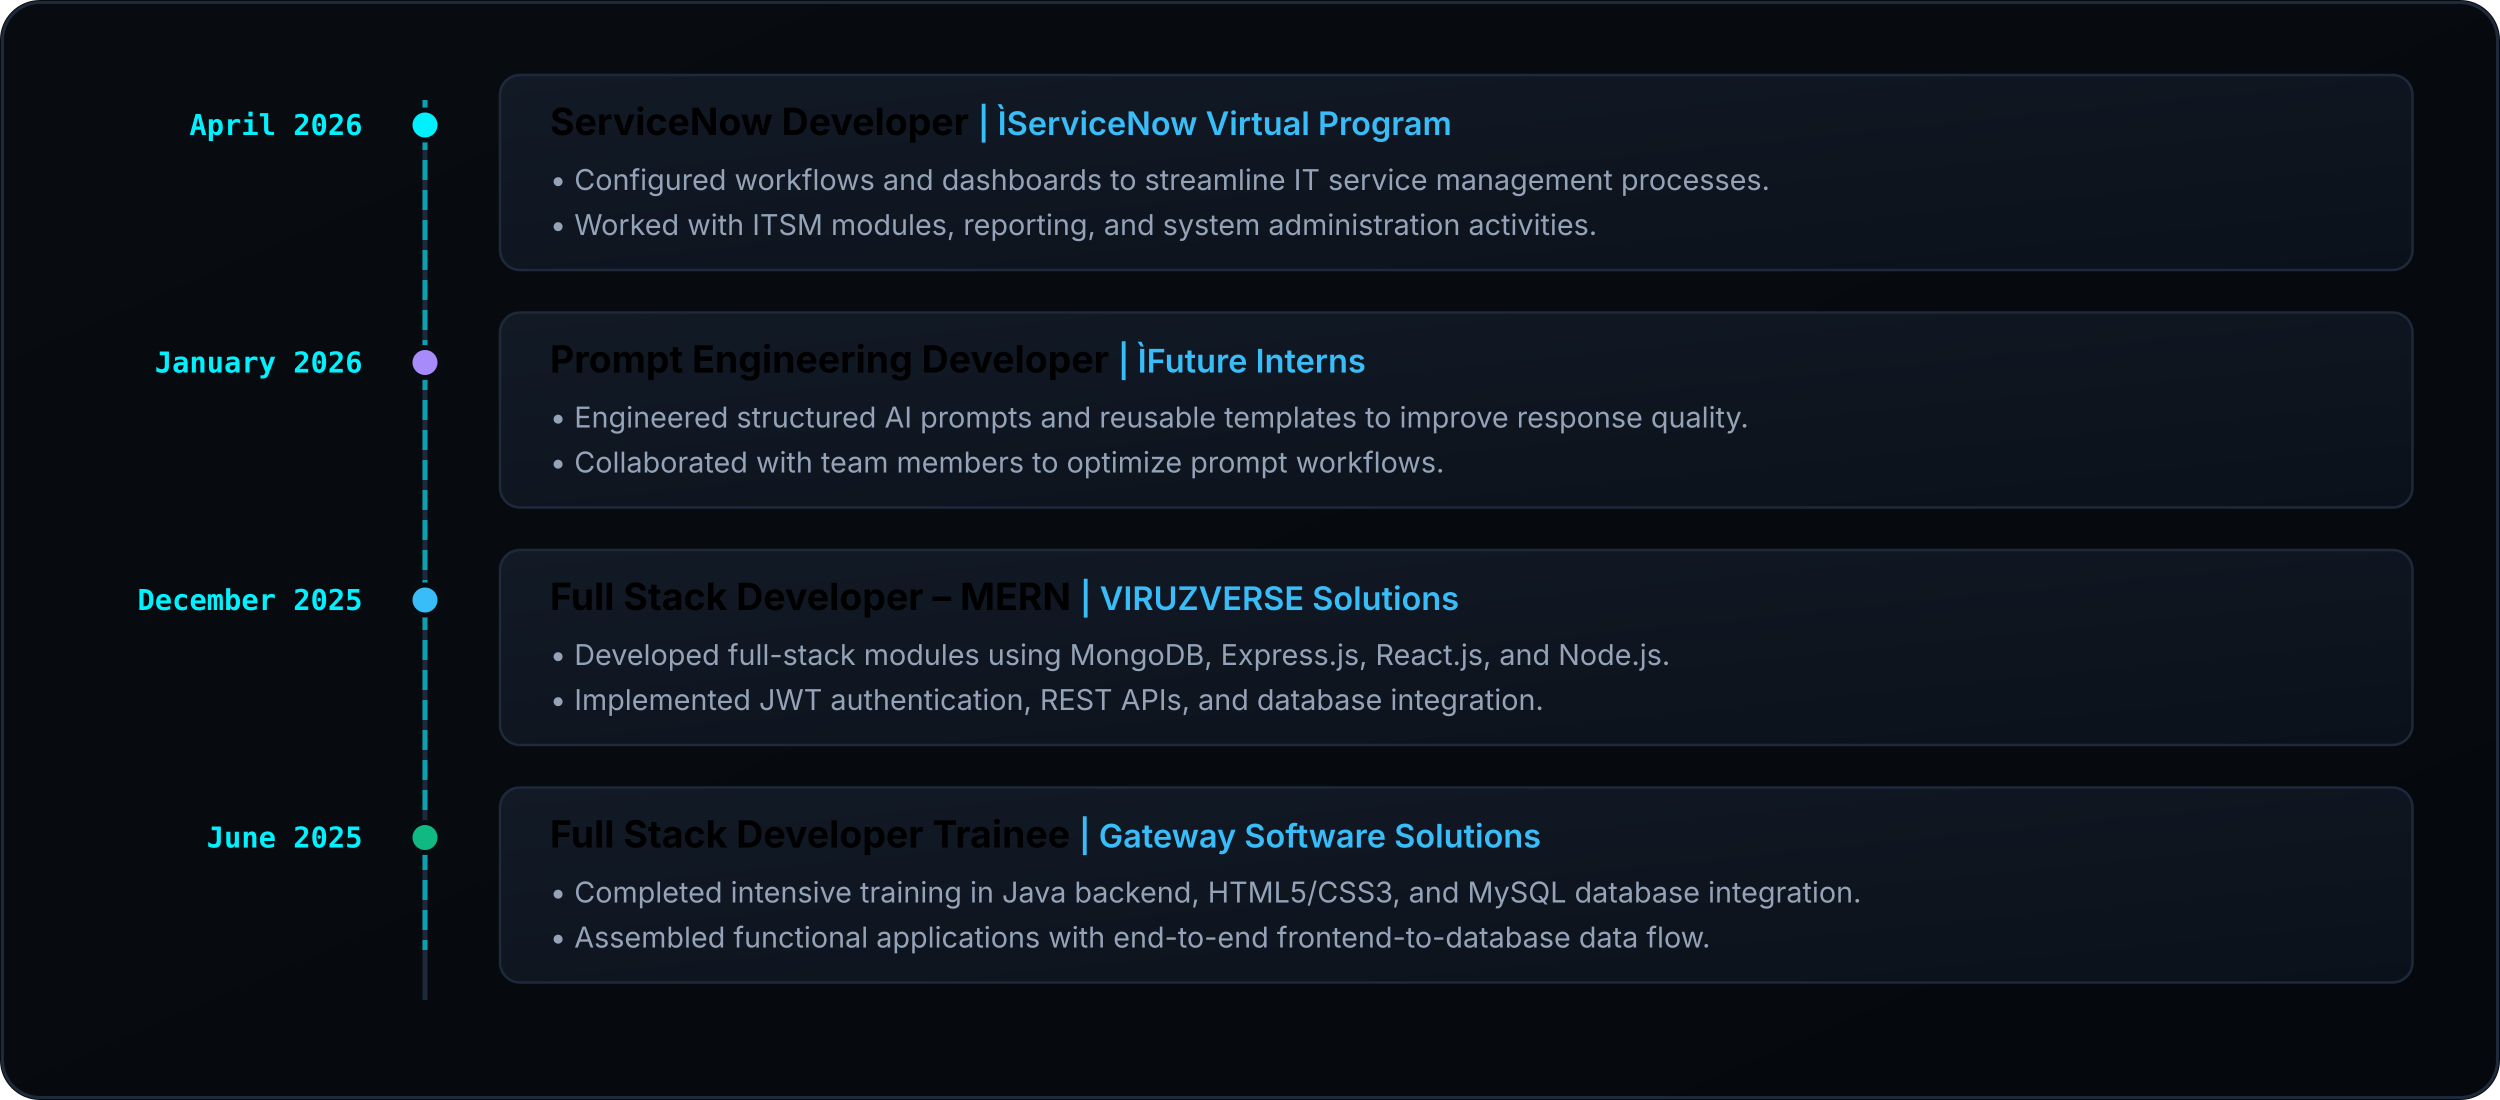
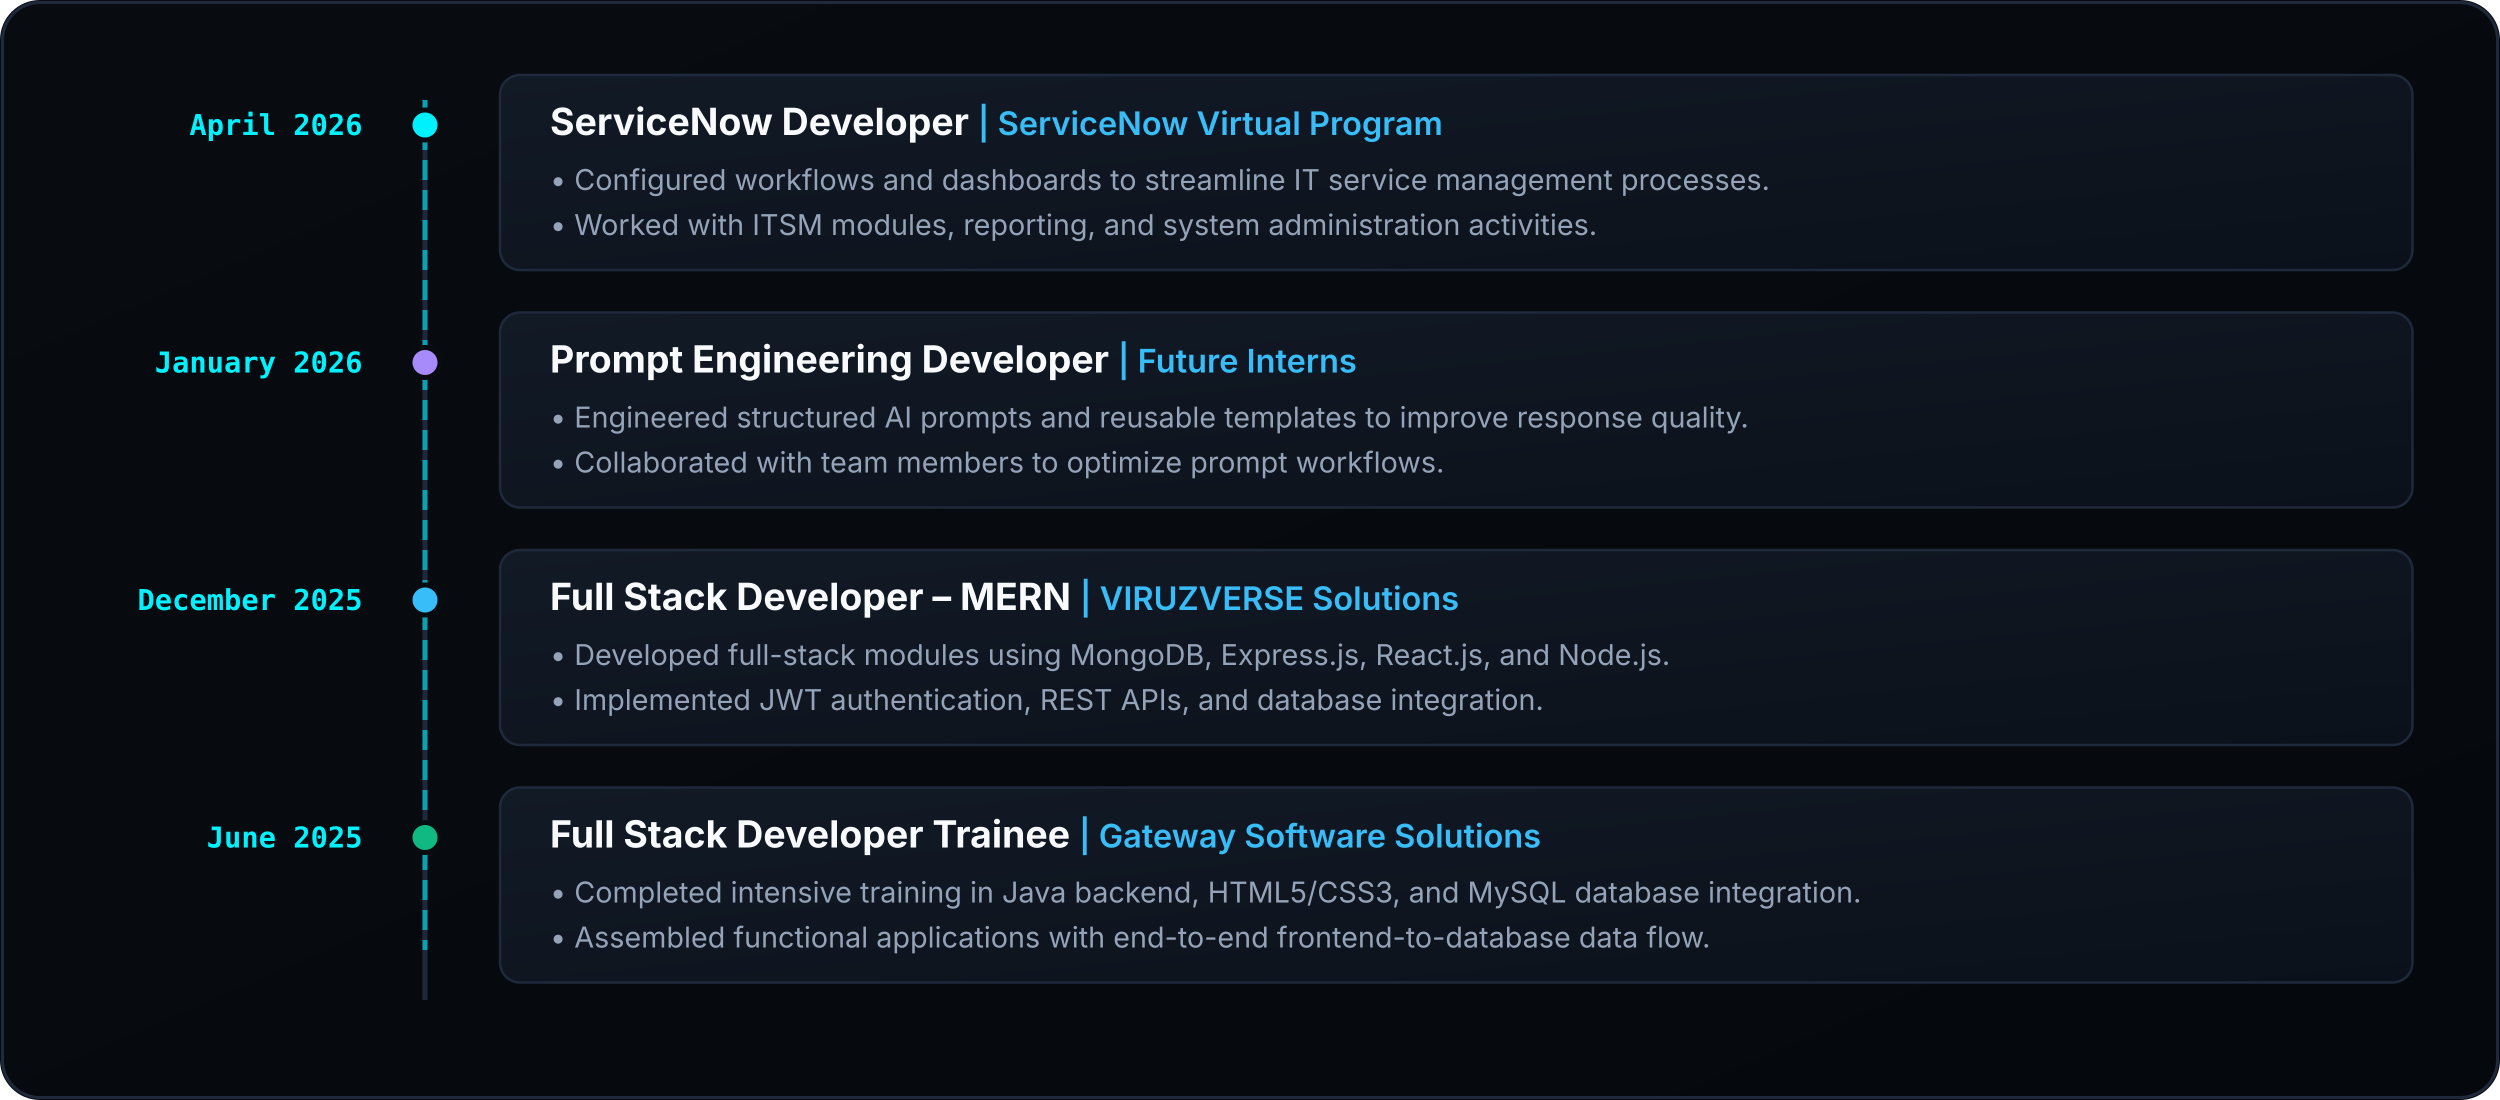
<svg xmlns="http://www.w3.org/2000/svg" viewBox="0 0 1000 440" width="100%" height="100%">
  <defs>
    <linearGradient id="expBg" x1="0%" y1="0%" x2="100%" y2="100%">
      <stop offset="0%" stop-color="#080C11" />
      <stop offset="100%" stop-color="#05080C" />
    </linearGradient>
    <linearGradient id="itemBg" x1="0%" y1="0%" x2="100%" y2="100%">
      <stop offset="0%" stop-color="#121A26" />
      <stop offset="100%" stop-color="#0B111A" />
    </linearGradient>
  </defs>
  <style>
    .mono { font-family: 'JetBrains Mono', Consolas, monospace; }
    .sans { font-family: 'Inter', system-ui, sans-serif; }
    .date-badge { fill: #00F2FF; font-size: 11.5px; font-weight: 700; }
-     .role-title { font-size: 15px; fill: #F8pAFC; font-weight: 700; }
+     .role-title { font-size: 15px; fill: #F8FAFC; font-weight: 700; }
    .company-name { font-size: 13px; fill: #38BDF8; font-weight: 600; }
    .bullet { font-size: 11.5px; fill: #94A3B8; }
  </style>
  <rect width="1000" height="440" rx="16" fill="url(#expBg)" />
  <rect x="1" y="1" width="998" height="438" rx="15" fill="none" stroke="#1E293B" stroke-width="1.2" />
  <line x1="170" y1="40" x2="170" y2="400" stroke="#1E293B" stroke-width="2" />
  <line x1="170" y1="40" x2="170" y2="380" stroke="#00F2FF" stroke-width="2" stroke-dasharray="8 4" stroke-opacity="0.6" />
  <g transform="translate(0, 30)">
    <text x="145" y="24" text-anchor="end" class="mono date-badge">April 2026</text>
    <circle cx="170" cy="20" r="6" fill="#00F0FE" stroke="#080C11" stroke-width="2" />
    <g transform="translate(200, 0)">
      <rect width="765" height="78" rx="8" fill="url(#itemBg)" stroke="#1E293B" stroke-width="1" />
-       <text x="20" y="24" class="sans role-title">ServiceNow Developer <tspan class="company-name">| ÌServiceNow Virtual Program</tspan>
+       <text x="20" y="24" class="sans role-title">ServiceNow Developer <tspan class="company-name">| ServiceNow Virtual Program</tspan>
      </text>
      <text x="20" y="46" class="sans bullet">• Configured workflows and dashboards to streamline IT service management processes.</text>
      <text x="20" y="64" class="sans bullet">• Worked with ITSM modules, reporting, and system administration activities.</text>
    </g>
  </g>
  <g transform="translate(0, 125)">
    <text x="145" y="24" text-anchor="end" class="mono date-badge" fill="#A78BFA">January 2026</text>
    <circle cx="170" cy="20" r="6" fill="#A78BFA" stroke="#080C11" stroke-width="2" />
    <g transform="translate(200, 0)">
      <rect width="765" height="78" rx="8" fill="url(#itemBg)" stroke="#1E293B" stroke-width="1" />
-       <text x="20" y="24" class="sans role-title">Prompt Engineering Developer <tspan class="company-name" fill="#A78BFA">| ÌFuture Interns</tspan>
+       <text x="20" y="24" class="sans role-title">Prompt Engineering Developer <tspan class="company-name" fill="#A78BFA">| Future Interns</tspan>
      </text>
      <text x="20" y="46" class="sans bullet">• Engineered structured AI prompts and reusable templates to improve response quality.</text>
      <text x="20" y="64" class="sans bullet">• Collaborated with team members to optimize prompt workflows.</text>
    </g>
  </g>
  <g transform="translate(0, 220)">
    <text x="145" y="24" text-anchor="end" class="mono date-badge" fill="#38BDF8">December 2025</text>
    <circle cx="170" cy="20" r="6" fill="#38BDF8" stroke="#080C11" stroke-width="2" />
    <g transform="translate(200, 0)">
      <rect width="765" height="78" rx="8" fill="url(#itemBg)" stroke="#1E293B" stroke-width="1" />
      <text x="20" y="24" class="sans role-title">Full Stack Developer – MERN <tspan class="company-name">| VIRUZVERSE Solutions</tspan>
      </text>
      <text x="20" y="46" class="sans bullet">• Developed full-stack modules using MongoDB, Express.js, React.js, and Node.js.</text>
      <text x="20" y="64" class="sans bullet">• Implemented JWT authentication, REST APIs, and database integration.</text>
    </g>
  </g>
  <g transform="translate(0, 315)">
    <text x="145" y="24" text-anchor="end" class="mono date-badge" fill="#10B981">June 2025</text>
    <circle cx="170" cy="20" r="6" fill="#10B981" stroke="#080C11" stroke-width="2" />
    <g transform="translate(200, 0)">
      <rect width="765" height="78" rx="8" fill="url(#itemBg)" stroke="#1E293B" stroke-width="1" />
      <text x="20" y="24" class="sans role-title">Full Stack Developer Trainee <tspan class="company-name" fill="#10B981">| Gateway Software Solutions</tspan>
      </text>
      <text x="20" y="46" class="sans bullet">• Completed intensive training in Java backend, HTML5/CSS3, and MySQL database integration.</text>
      <text x="20" y="64" class="sans bullet">• Assembled functional applications with end-to-end frontend-to-database data flow.</text>
    </g>
  </g>
</svg>
